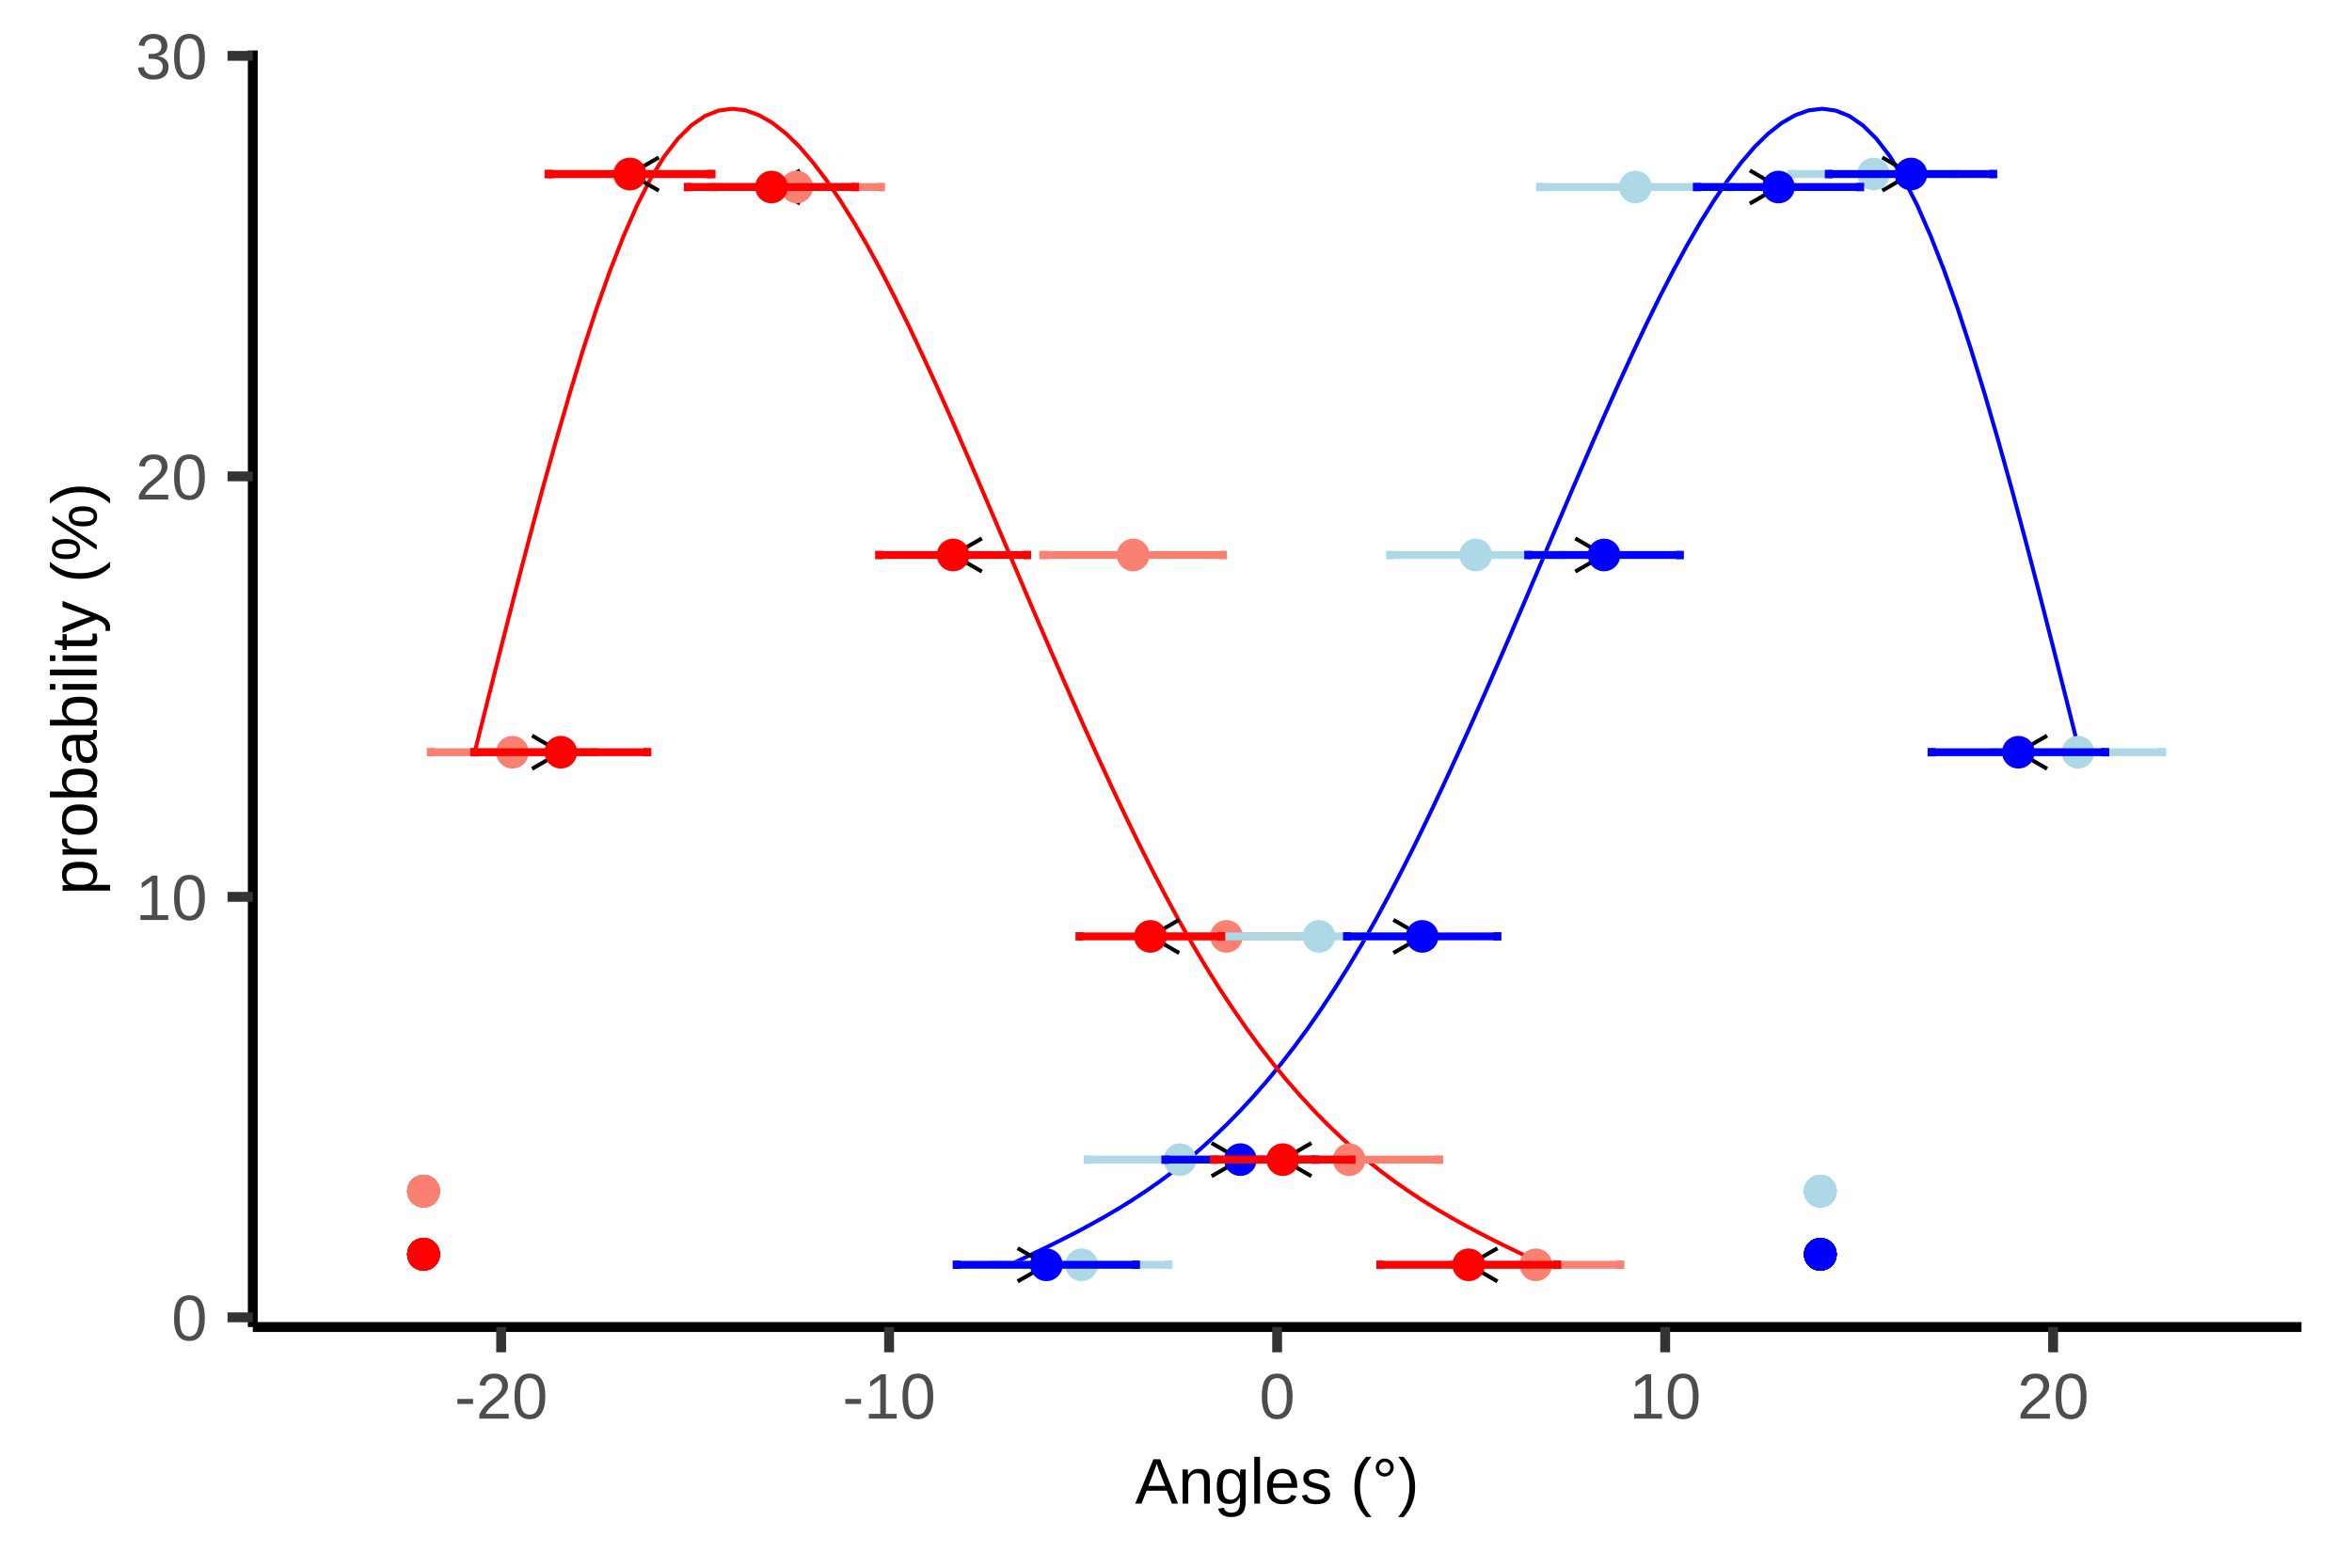
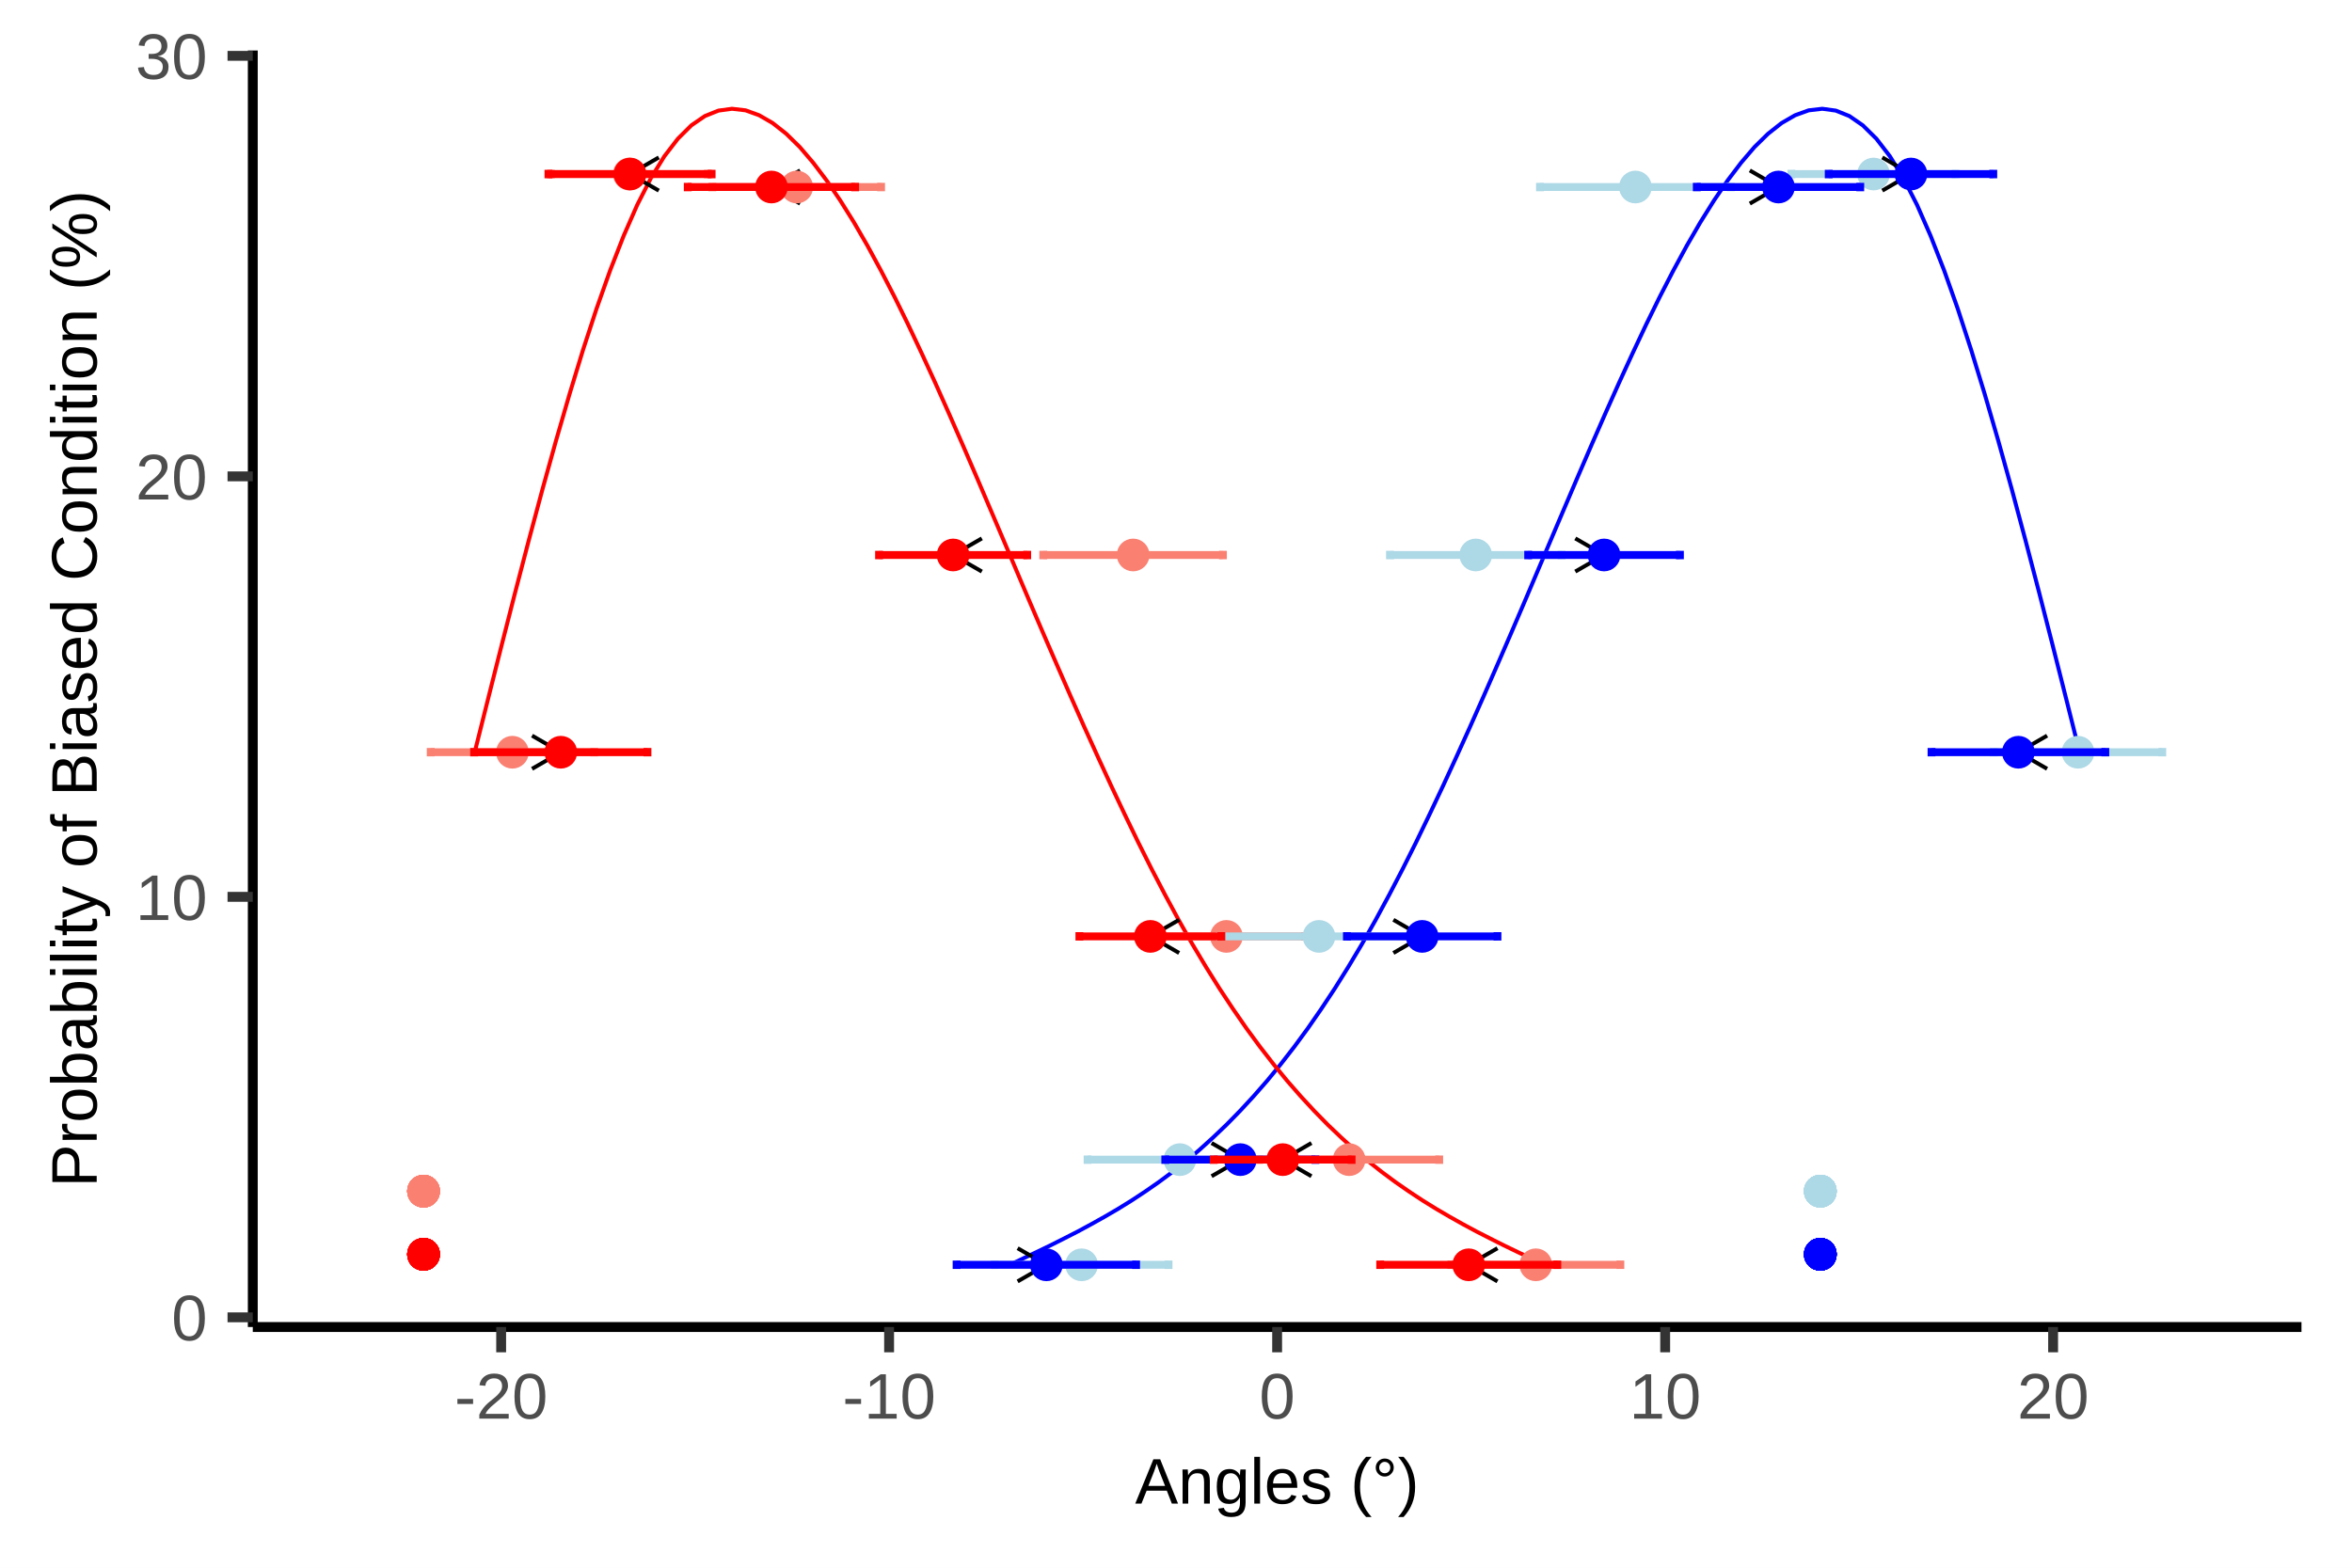
<svg xmlns="http://www.w3.org/2000/svg" class="svglite" width="255.12pt" height="170.08pt" viewBox="0 0 255.12 170.08">
  <defs>
    <style type="text/css">
    .svglite line, .svglite polyline, .svglite polygon, .svglite path, .svglite rect, .svglite circle {
      fill: none;
      stroke: #000000;
      stroke-linecap: round;
      stroke-linejoin: round;
      stroke-miterlimit: 10.00;
    }
    .svglite text {
      white-space: pre;
    }
  </style>
  </defs>
  <rect width="100%" height="100%" style="stroke: none; fill: #FFFFFF;" />
  <defs>
    <clipPath id="cpMC4wMHwyNTUuMTJ8MC4wMHwxNzAuMDg=">
      <rect x="0.00" y="0.00" width="255.12" height="170.08" />
    </clipPath>
  </defs>
  <g clip-path="url(#cpMC4wMHwyNTUuMTJ8MC4wMHwxNzAuMDg=)">
-     <rect x="0" y="0.00" width="255.12" height="170.08" style="stroke-width: 1.07; stroke: #FFFFFF; fill: #FFFFFF;" />
+     <rect x="0.00" y="0.00" width="255.12" height="170.08" style="stroke-width: 1.07; stroke: #FFFFFF; fill: #FFFFFF;" />
  </g>
  <defs>
    <clipPath id="cpMjcuNDJ8MjQ5LjY0fDUuNDh8MTQzLjk3">
      <rect x="27.42" y="5.48" width="222.22" height="138.49" />
    </clipPath>
  </defs>
  <g clip-path="url(#cpMjcuNDJ8MjQ5LjY0fDUuNDh8MTQzLjk3)">
    <polygon points="109.53,137.19 111.00,136.50 112.47,135.80 113.94,135.08 115.41,134.35 116.88,133.60 118.34,132.81 119.81,131.99 121.28,131.12 122.75,130.21 124.22,129.25 125.69,128.22 127.16,127.13 128.63,125.97 130.09,124.73 131.56,123.41 133.03,122.00 134.50,120.51 135.97,118.92 137.44,117.23 138.91,115.45 140.38,113.56 141.85,111.56 143.31,109.45 144.78,107.22 146.25,104.88 147.72,102.41 149.19,99.82 150.66,97.11 152.13,94.28 153.60,91.35 155.06,88.33 156.53,85.22 158.00,82.04 159.47,78.79 160.94,75.48 162.41,72.13 163.88,68.73 165.35,65.31 166.81,61.86 168.28,58.41 169.75,54.95 171.22,51.51 172.69,48.11 174.16,44.76 175.63,41.48 177.10,38.27 178.56,35.17 180.03,32.19 181.50,29.33 182.97,26.63 184.44,24.09 185.91,21.73 187.38,19.57 188.85,17.63 190.31,15.93 191.78,14.48 193.25,13.33 194.72,12.47 196.19,11.95 197.66,11.77 199.13,11.97 200.60,12.56 202.06,13.57 203.53,15.02 205.00,16.93 206.47,19.32 207.94,22.21 209.41,25.55 210.88,29.31 212.35,33.45 213.81,37.94 215.28,42.73 216.75,47.78 218.22,53.07 219.69,58.54 221.16,64.17 222.63,69.91 224.10,75.73 225.57,81.58 225.57,81.64 224.10,75.78 222.63,69.96 221.16,64.22 219.69,58.59 218.22,53.11 216.75,47.83 215.28,42.78 213.81,37.99 212.35,33.50 210.88,29.36 209.41,25.60 207.94,22.26 206.47,19.38 205.00,16.98 203.53,15.07 202.06,13.62 200.60,12.61 199.13,12.02 197.66,11.82 196.19,12.00 194.72,12.52 193.25,13.38 191.78,14.54 190.31,15.98 188.85,17.68 187.38,19.63 185.91,21.79 184.44,24.14 182.97,26.68 181.50,29.38 180.03,32.24 178.56,35.22 177.10,38.32 175.63,41.53 174.16,44.81 172.69,48.16 171.22,51.57 169.75,55.01 168.28,58.46 166.81,61.92 165.35,65.36 163.88,68.79 162.41,72.18 160.94,75.53 159.47,78.84 158.00,82.09 156.53,85.27 155.06,88.38 153.60,91.40 152.13,94.33 150.66,97.16 149.19,99.87 147.72,102.47 146.25,104.93 144.78,107.28 143.31,109.50 141.85,111.61 140.38,113.60 138.91,115.49 137.44,117.28 135.97,118.97 134.50,120.56 133.03,122.05 131.56,123.46 130.09,124.78 128.63,126.02 127.16,127.19 125.69,128.28 124.22,129.30 122.75,130.26 121.28,131.17 119.81,132.04 118.34,132.86 116.88,133.64 115.41,134.40 113.94,135.13 112.47,135.84 111.00,136.55 109.53,137.25 " style="stroke-width: 0.00; stroke: none; stroke-linecap: butt; fill: #999999; fill-opacity: 0.40;" />
    <polyline points="109.53,137.19 111.00,136.50 112.47,135.80 113.94,135.08 115.41,134.35 116.88,133.60 118.34,132.81 119.81,131.99 121.28,131.12 122.75,130.21 124.22,129.25 125.69,128.22 127.16,127.13 128.63,125.97 130.09,124.73 131.56,123.41 133.03,122.00 134.50,120.51 135.97,118.92 137.44,117.23 138.91,115.45 140.38,113.56 141.85,111.56 143.31,109.45 144.78,107.22 146.25,104.88 147.72,102.41 149.19,99.82 150.66,97.11 152.13,94.28 153.60,91.35 155.06,88.33 156.53,85.22 158.00,82.04 159.47,78.79 160.94,75.48 162.41,72.13 163.88,68.73 165.35,65.31 166.81,61.86 168.28,58.41 169.75,54.95 171.22,51.51 172.69,48.11 174.16,44.76 175.63,41.48 177.10,38.27 178.56,35.17 180.03,32.19 181.50,29.33 182.97,26.63 184.44,24.09 185.91,21.73 187.38,19.57 188.85,17.63 190.31,15.93 191.78,14.48 193.25,13.33 194.72,12.47 196.19,11.95 197.66,11.77 199.13,11.97 200.60,12.56 202.06,13.57 203.53,15.02 205.00,16.93 206.47,19.32 207.94,22.21 209.41,25.55 210.88,29.31 212.35,33.45 213.81,37.94 215.28,42.73 216.75,47.78 218.22,53.07 219.69,58.54 221.16,64.17 222.63,69.91 224.10,75.73 225.57,81.58 " style="stroke-width: 0.43; stroke: none; stroke-linecap: butt;" />
    <polyline points="225.57,81.64 224.10,75.78 222.63,69.96 221.16,64.22 219.69,58.59 218.22,53.11 216.75,47.83 215.28,42.78 213.81,37.99 212.35,33.50 210.88,29.36 209.41,25.60 207.94,22.26 206.47,19.38 205.00,16.98 203.53,15.07 202.06,13.62 200.60,12.61 199.13,12.02 197.66,11.82 196.19,12.00 194.72,12.52 193.25,13.38 191.78,14.54 190.31,15.98 188.85,17.68 187.38,19.63 185.91,21.79 184.44,24.14 182.97,26.68 181.50,29.38 180.03,32.24 178.56,35.22 177.10,38.32 175.63,41.53 174.16,44.81 172.69,48.16 171.22,51.57 169.75,55.01 168.28,58.46 166.81,61.92 165.35,65.36 163.88,68.79 162.41,72.18 160.94,75.53 159.47,78.84 158.00,82.09 156.53,85.27 155.06,88.38 153.60,91.40 152.13,94.33 150.66,97.16 149.19,99.87 147.72,102.47 146.25,104.93 144.78,107.28 143.31,109.50 141.85,111.61 140.38,113.60 138.91,115.49 137.44,117.28 135.97,118.97 134.50,120.56 133.03,122.05 131.56,123.46 130.09,124.78 128.63,126.02 127.16,127.19 125.69,128.28 124.22,129.30 122.75,130.26 121.28,131.17 119.81,132.04 118.34,132.86 116.88,133.64 115.41,134.40 113.94,135.13 112.47,135.84 111.00,136.55 109.53,137.25 " style="stroke-width: 0.43; stroke: none; stroke-linecap: butt;" />
    <polyline points="109.53,137.22 111.00,136.52 112.47,135.82 113.94,135.11 115.41,134.37 116.88,133.62 118.34,132.83 119.81,132.01 121.28,131.15 122.75,130.24 124.22,129.27 125.69,128.25 127.16,127.16 128.63,126.00 130.09,124.76 131.56,123.43 133.03,122.03 134.50,120.53 135.97,118.94 137.44,117.26 138.91,115.47 140.38,113.58 141.85,111.58 143.31,109.47 144.78,107.25 146.25,104.90 147.72,102.44 149.19,99.85 150.66,97.13 152.13,94.31 153.60,91.38 155.06,88.36 156.53,85.25 158.00,82.06 159.47,78.82 160.94,75.51 162.41,72.15 163.88,68.76 165.35,65.33 166.81,61.89 168.28,58.43 169.75,54.98 171.22,51.54 172.69,48.14 174.16,44.79 175.63,41.50 177.10,38.30 178.56,35.20 180.03,32.21 181.50,29.36 182.97,26.65 184.44,24.11 185.91,21.76 187.38,19.60 188.85,17.66 190.31,15.95 191.78,14.51 193.25,13.35 194.72,12.50 196.19,11.97 197.66,11.80 199.13,12.00 200.60,12.59 202.06,13.60 203.53,15.05 205.00,16.96 206.47,19.35 207.94,22.23 209.41,25.58 210.88,29.34 212.35,33.48 213.81,37.96 215.28,42.75 216.75,47.81 218.22,53.09 219.69,58.57 221.16,64.19 222.63,69.93 224.10,75.75 225.57,81.61 " style="stroke-width: 0.43; stroke: #0000FF; stroke-linecap: butt;" />
    <polygon points="51.49,81.58 52.96,75.73 54.43,69.91 55.90,64.17 57.37,58.54 58.84,53.07 60.31,47.78 61.78,42.73 63.24,37.94 64.71,33.45 66.18,29.31 67.65,25.55 69.12,22.21 70.59,19.32 72.06,16.93 73.53,15.02 74.99,13.57 76.46,12.56 77.93,11.97 79.40,11.77 80.87,11.95 82.34,12.47 83.81,13.33 85.28,14.48 86.75,15.93 88.21,17.63 89.68,19.57 91.15,21.73 92.62,24.09 94.09,26.63 95.56,29.33 97.03,32.19 98.50,35.17 99.96,38.27 101.43,41.48 102.90,44.76 104.37,48.11 105.84,51.51 107.31,54.95 108.78,58.41 110.25,61.86 111.71,65.31 113.18,68.73 114.65,72.13 116.12,75.48 117.59,78.79 119.06,82.04 120.53,85.22 122.00,88.33 123.46,91.35 124.93,94.28 126.40,97.11 127.87,99.82 129.34,102.41 130.81,104.88 132.28,107.22 133.75,109.45 135.21,111.56 136.68,113.56 138.15,115.45 139.62,117.23 141.09,118.92 142.56,120.51 144.03,122.00 145.50,123.41 146.96,124.73 148.43,125.97 149.90,127.13 151.37,128.22 152.84,129.25 154.31,130.21 155.78,131.12 157.25,131.99 158.71,132.81 160.18,133.60 161.65,134.35 163.12,135.08 164.59,135.80 166.06,136.50 167.53,137.19 167.53,137.25 166.06,136.55 164.59,135.84 163.12,135.13 161.65,134.40 160.18,133.64 158.71,132.86 157.25,132.04 155.78,131.17 154.31,130.26 152.84,129.30 151.37,128.28 149.90,127.19 148.43,126.02 146.96,124.78 145.50,123.46 144.03,122.05 142.56,120.56 141.09,118.97 139.62,117.28 138.15,115.49 136.68,113.60 135.21,111.61 133.75,109.50 132.28,107.28 130.81,104.93 129.34,102.47 127.87,99.87 126.40,97.16 124.93,94.33 123.46,91.40 122.00,88.38 120.53,85.27 119.06,82.09 117.59,78.84 116.12,75.53 114.65,72.18 113.18,68.79 111.71,65.36 110.25,61.92 108.78,58.46 107.31,55.01 105.84,51.57 104.37,48.16 102.90,44.81 101.43,41.53 99.96,38.32 98.50,35.22 97.03,32.24 95.56,29.38 94.09,26.68 92.62,24.14 91.15,21.79 89.68,19.63 88.21,17.68 86.75,15.98 85.28,14.54 83.81,13.38 82.34,12.52 80.87,12.00 79.40,11.82 77.93,12.02 76.46,12.61 74.99,13.62 73.53,15.07 72.06,16.98 70.59,19.38 69.12,22.26 67.65,25.60 66.18,29.36 64.71,33.50 63.24,37.99 61.78,42.78 60.31,47.83 58.84,53.11 57.37,58.59 55.90,64.22 54.43,69.96 52.96,75.78 51.49,81.64 " style="stroke-width: 0.00; stroke: none; stroke-linecap: butt; fill: #999999; fill-opacity: 0.40;" />
    <polyline points="51.49,81.58 52.96,75.73 54.43,69.91 55.90,64.17 57.37,58.54 58.84,53.07 60.31,47.78 61.78,42.73 63.24,37.94 64.71,33.45 66.18,29.31 67.65,25.55 69.12,22.21 70.59,19.32 72.06,16.93 73.53,15.02 74.99,13.57 76.46,12.56 77.93,11.97 79.40,11.77 80.87,11.95 82.34,12.47 83.81,13.33 85.28,14.48 86.75,15.93 88.21,17.63 89.68,19.57 91.15,21.73 92.62,24.09 94.09,26.63 95.56,29.33 97.03,32.19 98.50,35.17 99.96,38.27 101.43,41.48 102.90,44.76 104.37,48.11 105.84,51.51 107.31,54.95 108.78,58.41 110.25,61.86 111.71,65.31 113.18,68.73 114.65,72.13 116.12,75.48 117.59,78.79 119.06,82.04 120.53,85.22 122.00,88.33 123.46,91.35 124.93,94.28 126.40,97.11 127.87,99.82 129.34,102.41 130.81,104.88 132.28,107.22 133.75,109.45 135.21,111.56 136.68,113.56 138.15,115.45 139.62,117.23 141.09,118.92 142.56,120.51 144.03,122.00 145.50,123.41 146.96,124.73 148.43,125.97 149.90,127.13 151.37,128.22 152.84,129.25 154.31,130.21 155.78,131.12 157.25,131.99 158.71,132.81 160.18,133.60 161.65,134.35 163.12,135.08 164.59,135.80 166.06,136.50 167.53,137.19 " style="stroke-width: 0.43; stroke: none; stroke-linecap: butt;" />
    <polyline points="167.53,137.25 166.06,136.55 164.59,135.84 163.12,135.13 161.65,134.40 160.18,133.64 158.71,132.86 157.25,132.04 155.78,131.17 154.31,130.26 152.84,129.30 151.37,128.28 149.90,127.19 148.43,126.02 146.96,124.78 145.50,123.46 144.03,122.05 142.56,120.56 141.09,118.97 139.62,117.28 138.15,115.49 136.68,113.60 135.21,111.61 133.75,109.50 132.28,107.28 130.81,104.93 129.34,102.47 127.87,99.87 126.40,97.16 124.93,94.33 123.46,91.40 122.00,88.38 120.53,85.27 119.06,82.09 117.59,78.84 116.12,75.53 114.65,72.18 113.18,68.79 111.71,65.36 110.25,61.92 108.78,58.46 107.31,55.01 105.84,51.57 104.37,48.16 102.90,44.81 101.43,41.53 99.96,38.32 98.50,35.22 97.03,32.24 95.56,29.38 94.09,26.68 92.62,24.14 91.15,21.79 89.68,19.63 88.21,17.68 86.75,15.98 85.28,14.54 83.81,13.38 82.34,12.52 80.87,12.00 79.40,11.82 77.93,12.02 76.46,12.61 74.99,13.62 73.53,15.07 72.06,16.98 70.59,19.38 69.12,22.26 67.65,25.60 66.18,29.36 64.71,33.50 63.24,37.99 61.78,42.78 60.31,47.83 58.84,53.11 57.37,58.59 55.90,64.22 54.43,69.96 52.96,75.78 51.49,81.64 " style="stroke-width: 0.43; stroke: none; stroke-linecap: butt;" />
    <polyline points="51.49,81.61 52.96,75.75 54.43,69.93 55.90,64.19 57.37,58.57 58.84,53.09 60.31,47.81 61.78,42.75 63.24,37.96 64.71,33.48 66.18,29.34 67.65,25.58 69.12,22.23 70.59,19.35 72.06,16.96 73.53,15.05 74.99,13.60 76.46,12.59 77.93,12.00 79.40,11.80 80.87,11.97 82.34,12.50 83.81,13.35 85.28,14.51 86.75,15.95 88.21,17.66 89.68,19.60 91.15,21.76 92.62,24.11 94.09,26.65 95.56,29.36 97.03,32.21 98.50,35.20 99.96,38.30 101.43,41.50 102.90,44.79 104.37,48.14 105.84,51.54 107.31,54.98 108.78,58.43 110.25,61.89 111.71,65.33 113.18,68.76 114.65,72.15 116.12,75.51 117.59,78.82 119.06,82.06 120.53,85.25 122.00,88.36 123.46,91.38 124.93,94.31 126.40,97.13 127.87,99.85 129.34,102.44 130.81,104.90 132.28,107.25 133.75,109.47 135.21,111.58 136.68,113.58 138.15,115.47 139.62,117.26 141.09,118.94 142.56,120.53 144.03,122.03 145.50,123.43 146.96,124.76 148.43,126.00 149.90,127.16 151.37,128.25 152.84,129.27 154.31,130.24 155.78,131.15 157.25,132.01 158.71,132.83 160.18,133.62 161.65,134.37 163.12,135.11 164.59,135.82 166.06,136.52 167.53,137.22 " style="stroke-width: 0.43; stroke: #FF0000; stroke-linecap: butt;" />
    <line x1="167.53" y1="137.22" x2="159.31" y2="137.22" style="stroke-width: 0.43; stroke-linecap: butt;" />
    <polyline points="162.43,135.42 159.31,137.22 162.43,139.02 " style="stroke-width: 0.43; stroke-linecap: butt;" />
    <line x1="51.49" y1="81.61" x2="60.83" y2="81.61" style="stroke-width: 0.43; stroke-linecap: butt;" />
    <polyline points="57.71,83.41 60.83,81.61 57.71,79.81 " style="stroke-width: 0.43; stroke-linecap: butt;" />
    <line x1="109.53" y1="60.21" x2="103.38" y2="60.21" style="stroke-width: 0.43; stroke-linecap: butt;" />
    <polyline points="106.50,58.41 103.38,60.21 106.50,62.01 " style="stroke-width: 0.43; stroke-linecap: butt;" />
    <line x1="90.17" y1="20.29" x2="83.68" y2="20.29" style="stroke-width: 0.43; stroke-linecap: butt;" />
    <polyline points="86.79,18.49 83.68,20.29 86.79,22.09 " style="stroke-width: 0.43; stroke-linecap: butt;" />
    <line x1="70.85" y1="18.88" x2="68.34" y2="18.88" style="stroke-width: 0.43; stroke-linecap: butt;" />
    <polyline points="71.46,17.08 68.34,18.88 71.46,20.68 " style="stroke-width: 0.43; stroke-linecap: butt;" />
    <line x1="148.21" y1="125.81" x2="139.14" y2="125.81" style="stroke-width: 0.43; stroke-linecap: butt;" />
    <polyline points="142.25,124.01 139.14,125.81 142.25,127.61 " style="stroke-width: 0.43; stroke-linecap: butt;" />
    <line x1="128.85" y1="101.59" x2="124.78" y2="101.59" style="stroke-width: 0.43; stroke-linecap: butt;" />
    <polyline points="127.90,99.79 124.78,101.59 127.90,103.39 " style="stroke-width: 0.43; stroke-linecap: butt;" />
    <line x1="109.53" y1="137.22" x2="113.50" y2="137.22" style="stroke-width: 0.43; stroke-linecap: butt;" />
    <polyline points="110.38,139.02 113.50,137.22 110.38,135.42 " style="stroke-width: 0.43; stroke-linecap: butt;" />
    <line x1="225.57" y1="81.61" x2="218.93" y2="81.61" style="stroke-width: 0.43; stroke-linecap: butt;" />
    <polyline points="222.05,79.81 218.93,81.61 222.05,83.41 " style="stroke-width: 0.43; stroke-linecap: butt;" />
    <line x1="167.53" y1="60.21" x2="173.99" y2="60.21" style="stroke-width: 0.43; stroke-linecap: butt;" />
    <polyline points="170.87,62.01 173.99,60.21 170.87,58.41 " style="stroke-width: 0.43; stroke-linecap: butt;" />
    <line x1="186.89" y1="20.29" x2="192.91" y2="20.29" style="stroke-width: 0.43; stroke-linecap: butt;" />
    <polyline points="189.80,22.09 192.91,20.29 189.80,18.49 " style="stroke-width: 0.43; stroke-linecap: butt;" />
    <line x1="206.21" y1="18.88" x2="207.28" y2="18.88" style="stroke-width: 0.43; stroke-linecap: butt;" />
    <polyline points="204.17,20.68 207.28,18.88 204.17,17.08 " style="stroke-width: 0.43; stroke-linecap: butt;" />
    <line x1="128.85" y1="125.81" x2="134.54" y2="125.81" style="stroke-width: 0.43; stroke-linecap: butt;" />
    <polyline points="131.42,127.61 134.54,125.81 131.42,124.01 " style="stroke-width: 0.43; stroke-linecap: butt;" />
    <line x1="148.21" y1="101.59" x2="154.26" y2="101.59" style="stroke-width: 0.43; stroke-linecap: butt;" />
    <polyline points="151.14,103.39 154.26,101.59 151.14,99.79 " style="stroke-width: 0.43; stroke-linecap: butt;" />
    <circle cx="55.58" cy="81.61" r="1.42" style="stroke-width: 0.71; stroke: #FA8072; fill: #FA8072;" />
    <circle cx="68.26" cy="18.88" r="1.42" style="stroke-width: 0.71; stroke: #FA8072; fill: #FA8072;" />
    <circle cx="86.42" cy="20.29" r="1.42" style="stroke-width: 0.71; stroke: #FA8072; fill: #FA8072;" />
    <circle cx="122.91" cy="60.21" r="1.42" style="stroke-width: 0.71; stroke: #FA8072; fill: #FA8072;" />
    <circle cx="133.03" cy="101.59" r="1.42" style="stroke-width: 0.71; stroke: #FA8072; fill: #FA8072;" />
    <circle cx="146.34" cy="125.81" r="1.42" style="stroke-width: 0.71; stroke: #FA8072; fill: #FA8072;" />
    <circle cx="166.59" cy="137.22" r="1.42" style="stroke-width: 0.71; stroke: #FA8072; fill: #FA8072;" />
    <polyline points="64.45,82.06 64.45,81.15 " style="stroke-width: 0.85; stroke: #FA8072; stroke-linecap: butt;" />
    <polyline points="64.45,81.61 46.72,81.61 " style="stroke-width: 0.85; stroke: #FA8072; stroke-linecap: butt;" />
    <polyline points="46.72,82.06 46.72,81.15 " style="stroke-width: 0.85; stroke: #FA8072; stroke-linecap: butt;" />
    <polyline points="76.78,19.34 76.78,18.42 " style="stroke-width: 0.85; stroke: #FA8072; stroke-linecap: butt;" />
    <polyline points="76.78,18.88 59.75,18.88 " style="stroke-width: 0.85; stroke: #FA8072; stroke-linecap: butt;" />
    <polyline points="59.75,19.34 59.75,18.42 " style="stroke-width: 0.85; stroke: #FA8072; stroke-linecap: butt;" />
    <polyline points="95.57,20.75 95.57,19.84 " style="stroke-width: 0.85; stroke: #FA8072; stroke-linecap: butt;" />
    <polyline points="95.57,20.29 77.27,20.29 " style="stroke-width: 0.85; stroke: #FA8072; stroke-linecap: butt;" />
    <polyline points="77.27,20.75 77.27,19.84 " style="stroke-width: 0.85; stroke: #FA8072; stroke-linecap: butt;" />
    <polyline points="132.65,60.67 132.65,59.76 " style="stroke-width: 0.85; stroke: #FA8072; stroke-linecap: butt;" />
    <polyline points="132.65,60.21 113.16,60.21 " style="stroke-width: 0.85; stroke: #FA8072; stroke-linecap: butt;" />
    <polyline points="113.16,60.67 113.16,59.76 " style="stroke-width: 0.85; stroke: #FA8072; stroke-linecap: butt;" />
    <polyline points="141.56,102.04 141.56,101.13 " style="stroke-width: 0.85; stroke: #FA8072; stroke-linecap: butt;" />
    <polyline points="141.56,101.59 124.51,101.59 " style="stroke-width: 0.85; stroke: #FA8072; stroke-linecap: butt;" />
    <polyline points="124.51,102.04 124.51,101.13 " style="stroke-width: 0.85; stroke: #FA8072; stroke-linecap: butt;" />
    <polyline points="156.11,126.27 156.11,125.36 " style="stroke-width: 0.85; stroke: #FA8072; stroke-linecap: butt;" />
    <polyline points="156.11,125.81 136.57,125.81 " style="stroke-width: 0.85; stroke: #FA8072; stroke-linecap: butt;" />
    <polyline points="136.57,126.27 136.57,125.36 " style="stroke-width: 0.85; stroke: #FA8072; stroke-linecap: butt;" />
    <polyline points="175.76,137.67 175.76,136.76 " style="stroke-width: 0.85; stroke: #FA8072; stroke-linecap: butt;" />
    <polyline points="175.76,137.22 157.43,137.22 " style="stroke-width: 0.85; stroke: #FA8072; stroke-linecap: butt;" />
    <polyline points="157.43,137.67 157.43,136.76 " style="stroke-width: 0.85; stroke: #FA8072; stroke-linecap: butt;" />
    <circle cx="117.32" cy="137.22" r="1.42" style="stroke-width: 0.71; stroke: #ADD8E6; fill: #ADD8E6;" />
    <circle cx="127.98" cy="125.81" r="1.42" style="stroke-width: 0.71; stroke: #ADD8E6; fill: #ADD8E6;" />
    <circle cx="143.07" cy="101.59" r="1.42" style="stroke-width: 0.71; stroke: #ADD8E6; fill: #ADD8E6;" />
    <circle cx="160.07" cy="60.21" r="1.42" style="stroke-width: 0.71; stroke: #ADD8E6; fill: #ADD8E6;" />
    <circle cx="177.39" cy="20.29" r="1.42" style="stroke-width: 0.71; stroke: #ADD8E6; fill: #ADD8E6;" />
    <circle cx="203.22" cy="18.88" r="1.42" style="stroke-width: 0.71; stroke: #ADD8E6; fill: #ADD8E6;" />
    <circle cx="225.40" cy="81.61" r="1.42" style="stroke-width: 0.71; stroke: #ADD8E6; fill: #ADD8E6;" />
    <polyline points="126.75,137.67 126.75,136.76 " style="stroke-width: 0.85; stroke: #ADD8E6; stroke-linecap: butt;" />
    <polyline points="126.75,137.22 107.90,137.22 " style="stroke-width: 0.85; stroke: #ADD8E6; stroke-linecap: butt;" />
    <polyline points="107.90,137.67 107.90,136.76 " style="stroke-width: 0.85; stroke: #ADD8E6; stroke-linecap: butt;" />
    <polyline points="138.00,126.27 138.00,125.36 " style="stroke-width: 0.85; stroke: #ADD8E6; stroke-linecap: butt;" />
    <polyline points="138.00,125.81 117.97,125.81 " style="stroke-width: 0.85; stroke: #ADD8E6; stroke-linecap: butt;" />
    <polyline points="117.97,126.27 117.97,125.36 " style="stroke-width: 0.85; stroke: #ADD8E6; stroke-linecap: butt;" />
    <polyline points="153.86,102.04 153.86,101.13 " style="stroke-width: 0.85; stroke: #ADD8E6; stroke-linecap: butt;" />
    <polyline points="153.86,101.59 132.28,101.59 " style="stroke-width: 0.85; stroke: #ADD8E6; stroke-linecap: butt;" />
    <polyline points="132.28,102.04 132.28,101.13 " style="stroke-width: 0.85; stroke: #ADD8E6; stroke-linecap: butt;" />
    <polyline points="169.38,60.67 169.38,59.76 " style="stroke-width: 0.85; stroke: #ADD8E6; stroke-linecap: butt;" />
    <polyline points="169.38,60.21 150.77,60.21 " style="stroke-width: 0.85; stroke: #ADD8E6; stroke-linecap: butt;" />
    <polyline points="150.77,60.67 150.77,59.76 " style="stroke-width: 0.85; stroke: #ADD8E6; stroke-linecap: butt;" />
    <polyline points="187.74,20.75 187.74,19.84 " style="stroke-width: 0.85; stroke: #ADD8E6; stroke-linecap: butt;" />
    <polyline points="187.74,20.29 167.04,20.29 " style="stroke-width: 0.85; stroke: #ADD8E6; stroke-linecap: butt;" />
    <polyline points="167.04,20.75 167.04,19.84 " style="stroke-width: 0.85; stroke: #ADD8E6; stroke-linecap: butt;" />
    <polyline points="212.12,19.34 212.12,18.42 " style="stroke-width: 0.85; stroke: #ADD8E6; stroke-linecap: butt;" />
    <polyline points="212.12,18.88 194.31,18.88 " style="stroke-width: 0.85; stroke: #ADD8E6; stroke-linecap: butt;" />
    <polyline points="194.31,19.34 194.31,18.42 " style="stroke-width: 0.85; stroke: #ADD8E6; stroke-linecap: butt;" />
    <polyline points="234.54,82.06 234.54,81.15 " style="stroke-width: 0.85; stroke: #ADD8E6; stroke-linecap: butt;" />
    <polyline points="234.54,81.61 216.26,81.61 " style="stroke-width: 0.85; stroke: #ADD8E6; stroke-linecap: butt;" />
    <polyline points="216.26,82.06 216.26,81.15 " style="stroke-width: 0.85; stroke: #ADD8E6; stroke-linecap: butt;" />
    <circle cx="113.50" cy="137.22" r="1.42" style="stroke-width: 0.71; stroke: #0000FF; fill: #0000FF;" />
    <circle cx="134.54" cy="125.81" r="1.42" style="stroke-width: 0.71; stroke: #0000FF; fill: #0000FF;" />
    <circle cx="154.26" cy="101.59" r="1.42" style="stroke-width: 0.71; stroke: #0000FF; fill: #0000FF;" />
    <circle cx="173.99" cy="60.21" r="1.42" style="stroke-width: 0.71; stroke: #0000FF; fill: #0000FF;" />
    <circle cx="192.91" cy="20.29" r="1.42" style="stroke-width: 0.71; stroke: #0000FF; fill: #0000FF;" />
    <circle cx="207.28" cy="18.88" r="1.42" style="stroke-width: 0.71; stroke: #0000FF; fill: #0000FF;" />
    <circle cx="218.93" cy="81.61" r="1.42" style="stroke-width: 0.71; stroke: #0000FF; fill: #0000FF;" />
    <polyline points="123.23,137.67 123.23,136.76 " style="stroke-width: 0.85; stroke: #0000FF; stroke-linecap: butt;" />
    <polyline points="123.23,137.22 103.76,137.22 " style="stroke-width: 0.85; stroke: #0000FF; stroke-linecap: butt;" />
    <polyline points="103.76,137.67 103.76,136.76 " style="stroke-width: 0.85; stroke: #0000FF; stroke-linecap: butt;" />
    <polyline points="142.68,126.27 142.68,125.36 " style="stroke-width: 0.85; stroke: #0000FF; stroke-linecap: butt;" />
    <polyline points="142.68,125.81 126.40,125.81 " style="stroke-width: 0.85; stroke: #0000FF; stroke-linecap: butt;" />
    <polyline points="126.40,126.27 126.40,125.36 " style="stroke-width: 0.85; stroke: #0000FF; stroke-linecap: butt;" />
    <polyline points="162.43,102.04 162.43,101.13 " style="stroke-width: 0.85; stroke: #0000FF; stroke-linecap: butt;" />
    <polyline points="162.43,101.59 146.10,101.59 " style="stroke-width: 0.85; stroke: #0000FF; stroke-linecap: butt;" />
    <polyline points="146.10,102.04 146.10,101.13 " style="stroke-width: 0.85; stroke: #0000FF; stroke-linecap: butt;" />
    <polyline points="182.22,60.67 182.22,59.76 " style="stroke-width: 0.85; stroke: #0000FF; stroke-linecap: butt;" />
    <polyline points="182.22,60.21 165.76,60.21 " style="stroke-width: 0.85; stroke: #0000FF; stroke-linecap: butt;" />
    <polyline points="165.76,60.67 165.76,59.76 " style="stroke-width: 0.85; stroke: #0000FF; stroke-linecap: butt;" />
    <polyline points="201.78,20.75 201.78,19.84 " style="stroke-width: 0.85; stroke: #0000FF; stroke-linecap: butt;" />
    <polyline points="201.78,20.29 184.05,20.29 " style="stroke-width: 0.85; stroke: #0000FF; stroke-linecap: butt;" />
    <polyline points="184.05,20.75 184.05,19.84 " style="stroke-width: 0.85; stroke: #0000FF; stroke-linecap: butt;" />
    <polyline points="216.21,19.34 216.21,18.42 " style="stroke-width: 0.85; stroke: #0000FF; stroke-linecap: butt;" />
    <polyline points="216.21,18.88 198.36,18.88 " style="stroke-width: 0.85; stroke: #0000FF; stroke-linecap: butt;" />
    <polyline points="198.36,19.34 198.36,18.42 " style="stroke-width: 0.85; stroke: #0000FF; stroke-linecap: butt;" />
    <polyline points="228.36,82.06 228.36,81.15 " style="stroke-width: 0.85; stroke: #0000FF; stroke-linecap: butt;" />
    <polyline points="228.36,81.61 209.51,81.61 " style="stroke-width: 0.85; stroke: #0000FF; stroke-linecap: butt;" />
    <polyline points="209.51,82.06 209.51,81.15 " style="stroke-width: 0.85; stroke: #0000FF; stroke-linecap: butt;" />
    <circle cx="60.83" cy="81.61" r="1.42" style="stroke-width: 0.71; stroke: #FF0000; fill: #FF0000;" />
    <circle cx="68.34" cy="18.88" r="1.42" style="stroke-width: 0.71; stroke: #FF0000; fill: #FF0000;" />
    <circle cx="83.68" cy="20.29" r="1.42" style="stroke-width: 0.71; stroke: #FF0000; fill: #FF0000;" />
    <circle cx="103.38" cy="60.21" r="1.42" style="stroke-width: 0.71; stroke: #FF0000; fill: #FF0000;" />
    <circle cx="124.78" cy="101.59" r="1.42" style="stroke-width: 0.71; stroke: #FF0000; fill: #FF0000;" />
    <circle cx="139.14" cy="125.81" r="1.42" style="stroke-width: 0.71; stroke: #FF0000; fill: #FF0000;" />
    <circle cx="159.31" cy="137.22" r="1.42" style="stroke-width: 0.71; stroke: #FF0000; fill: #FF0000;" />
    <polyline points="70.23,82.06 70.23,81.15 " style="stroke-width: 0.85; stroke: #FF0000; stroke-linecap: butt;" />
    <polyline points="70.23,81.61 51.43,81.61 " style="stroke-width: 0.85; stroke: #FF0000; stroke-linecap: butt;" />
    <polyline points="51.43,82.06 51.43,81.15 " style="stroke-width: 0.85; stroke: #FF0000; stroke-linecap: butt;" />
    <polyline points="77.19,19.34 77.19,18.42 " style="stroke-width: 0.85; stroke: #FF0000; stroke-linecap: butt;" />
    <polyline points="77.19,18.88 59.49,18.88 " style="stroke-width: 0.85; stroke: #FF0000; stroke-linecap: butt;" />
    <polyline points="59.49,19.34 59.49,18.42 " style="stroke-width: 0.85; stroke: #FF0000; stroke-linecap: butt;" />
    <polyline points="92.75,20.75 92.75,19.84 " style="stroke-width: 0.85; stroke: #FF0000; stroke-linecap: butt;" />
    <polyline points="92.75,20.29 74.60,20.29 " style="stroke-width: 0.85; stroke: #FF0000; stroke-linecap: butt;" />
    <polyline points="74.60,20.75 74.60,19.84 " style="stroke-width: 0.85; stroke: #FF0000; stroke-linecap: butt;" />
    <polyline points="111.42,60.67 111.42,59.76 " style="stroke-width: 0.85; stroke: #FF0000; stroke-linecap: butt;" />
    <polyline points="111.42,60.21 95.35,60.21 " style="stroke-width: 0.85; stroke: #FF0000; stroke-linecap: butt;" />
    <polyline points="95.35,60.67 95.35,59.76 " style="stroke-width: 0.85; stroke: #FF0000; stroke-linecap: butt;" />
    <polyline points="132.48,102.04 132.48,101.13 " style="stroke-width: 0.85; stroke: #FF0000; stroke-linecap: butt;" />
    <polyline points="132.48,101.59 117.08,101.59 " style="stroke-width: 0.85; stroke: #FF0000; stroke-linecap: butt;" />
    <polyline points="117.08,102.04 117.08,101.13 " style="stroke-width: 0.85; stroke: #FF0000; stroke-linecap: butt;" />
    <polyline points="146.61,126.27 146.61,125.36 " style="stroke-width: 0.85; stroke: #FF0000; stroke-linecap: butt;" />
    <polyline points="146.61,125.81 131.66,125.81 " style="stroke-width: 0.85; stroke: #FF0000; stroke-linecap: butt;" />
    <polyline points="131.66,126.27 131.66,125.36 " style="stroke-width: 0.85; stroke: #FF0000; stroke-linecap: butt;" />
    <polyline points="168.92,137.67 168.92,136.76 " style="stroke-width: 0.85; stroke: #FF0000; stroke-linecap: butt;" />
    <polyline points="168.92,137.22 149.71,137.22 " style="stroke-width: 0.85; stroke: #FF0000; stroke-linecap: butt;" />
    <polyline points="149.71,137.67 149.71,136.76 " style="stroke-width: 0.85; stroke: #FF0000; stroke-linecap: butt;" />
    <circle cx="45.94" cy="129.23" r="1.42" style="stroke-width: 0.71; stroke: #FA8072; fill: #FA8072;" />
    <circle cx="45.94" cy="129.23" r="1.42" style="stroke-width: 0.71; stroke: #FA8072; fill: #FA8072;" />
    <circle cx="45.94" cy="129.23" r="1.42" style="stroke-width: 0.71; stroke: #FA8072; fill: #FA8072;" />
    <circle cx="45.94" cy="129.23" r="1.42" style="stroke-width: 0.71; stroke: #FA8072; fill: #FA8072;" />
    <circle cx="45.94" cy="129.23" r="1.42" style="stroke-width: 0.71; stroke: #FA8072; fill: #FA8072;" />
    <circle cx="45.94" cy="129.23" r="1.42" style="stroke-width: 0.71; stroke: #FA8072; fill: #FA8072;" />
    <circle cx="45.94" cy="129.23" r="1.42" style="stroke-width: 0.71; stroke: #FA8072; fill: #FA8072;" />
    <circle cx="45.94" cy="129.23" r="1.42" style="stroke-width: 0.71; stroke: #FA8072; fill: #FA8072;" />
    <circle cx="45.94" cy="129.23" r="1.42" style="stroke-width: 0.71; stroke: #FA8072; fill: #FA8072;" />
    <circle cx="45.94" cy="129.23" r="1.42" style="stroke-width: 0.71; stroke: #FA8072; fill: #FA8072;" />
    <circle cx="45.94" cy="136.08" r="1.42" style="stroke-width: 0.71; stroke: #FF0000; fill: #FF0000;" />
    <circle cx="45.94" cy="136.08" r="1.42" style="stroke-width: 0.71; stroke: #FF0000; fill: #FF0000;" />
    <circle cx="45.94" cy="136.08" r="1.42" style="stroke-width: 0.71; stroke: #FF0000; fill: #FF0000;" />
    <circle cx="45.94" cy="136.08" r="1.42" style="stroke-width: 0.71; stroke: #FF0000; fill: #FF0000;" />
    <circle cx="45.94" cy="136.08" r="1.42" style="stroke-width: 0.71; stroke: #FF0000; fill: #FF0000;" />
    <circle cx="45.94" cy="136.08" r="1.42" style="stroke-width: 0.71; stroke: #FF0000; fill: #FF0000;" />
    <circle cx="45.94" cy="136.08" r="1.42" style="stroke-width: 0.71; stroke: #FF0000; fill: #FF0000;" />
    <circle cx="45.94" cy="136.08" r="1.42" style="stroke-width: 0.71; stroke: #FF0000; fill: #FF0000;" />
    <circle cx="45.94" cy="136.08" r="1.42" style="stroke-width: 0.71; stroke: #FF0000; fill: #FF0000;" />
    <circle cx="45.94" cy="136.08" r="1.42" style="stroke-width: 0.71; stroke: #FF0000; fill: #FF0000;" />
    <circle cx="197.45" cy="129.23" r="1.42" style="stroke-width: 0.71; stroke: #ADD8E6; fill: #ADD8E6;" />
    <circle cx="197.45" cy="129.23" r="1.42" style="stroke-width: 0.71; stroke: #ADD8E6; fill: #ADD8E6;" />
    <circle cx="197.45" cy="129.23" r="1.42" style="stroke-width: 0.71; stroke: #ADD8E6; fill: #ADD8E6;" />
    <circle cx="197.45" cy="129.23" r="1.42" style="stroke-width: 0.71; stroke: #ADD8E6; fill: #ADD8E6;" />
    <circle cx="197.45" cy="129.23" r="1.42" style="stroke-width: 0.71; stroke: #ADD8E6; fill: #ADD8E6;" />
    <circle cx="197.45" cy="129.23" r="1.42" style="stroke-width: 0.71; stroke: #ADD8E6; fill: #ADD8E6;" />
    <circle cx="197.45" cy="129.23" r="1.42" style="stroke-width: 0.71; stroke: #ADD8E6; fill: #ADD8E6;" />
    <circle cx="197.45" cy="129.23" r="1.42" style="stroke-width: 0.71; stroke: #ADD8E6; fill: #ADD8E6;" />
    <circle cx="197.45" cy="129.23" r="1.42" style="stroke-width: 0.71; stroke: #ADD8E6; fill: #ADD8E6;" />
    <circle cx="197.45" cy="129.23" r="1.42" style="stroke-width: 0.71; stroke: #ADD8E6; fill: #ADD8E6;" />
    <circle cx="197.45" cy="136.08" r="1.42" style="stroke-width: 0.71; stroke: #0000FF; fill: #0000FF;" />
    <circle cx="197.45" cy="136.08" r="1.42" style="stroke-width: 0.71; stroke: #0000FF; fill: #0000FF;" />
    <circle cx="197.45" cy="136.08" r="1.42" style="stroke-width: 0.71; stroke: #0000FF; fill: #0000FF;" />
    <circle cx="197.45" cy="136.08" r="1.42" style="stroke-width: 0.71; stroke: #0000FF; fill: #0000FF;" />
    <circle cx="197.45" cy="136.08" r="1.42" style="stroke-width: 0.71; stroke: #0000FF; fill: #0000FF;" />
    <circle cx="197.45" cy="136.08" r="1.42" style="stroke-width: 0.71; stroke: #0000FF; fill: #0000FF;" />
    <circle cx="197.45" cy="136.08" r="1.42" style="stroke-width: 0.71; stroke: #0000FF; fill: #0000FF;" />
    <circle cx="197.45" cy="136.08" r="1.42" style="stroke-width: 0.71; stroke: #0000FF; fill: #0000FF;" />
    <circle cx="197.45" cy="136.08" r="1.42" style="stroke-width: 0.71; stroke: #0000FF; fill: #0000FF;" />
    <circle cx="197.45" cy="136.08" r="1.42" style="stroke-width: 0.71; stroke: #0000FF; fill: #0000FF;" />
  </g>
  <g clip-path="url(#cpMC4wMHwyNTUuMTJ8MC4wMHwxNzAuMDg=)">
    <polyline points="27.42,143.97 27.42,5.48 " style="stroke-width: 1.07; stroke-linecap: butt;" />
    <text x="22.49" y="145.42" text-anchor="end" style="font-size: 7.00px;fill: #4D4D4D; font-family: &quot;Arial&quot;;" textLength="3.90px" lengthAdjust="spacingAndGlyphs">0</text>
    <text x="22.49" y="99.81" text-anchor="end" style="font-size: 7.00px;fill: #4D4D4D; font-family: &quot;Arial&quot;;" textLength="7.79px" lengthAdjust="spacingAndGlyphs">10</text>
    <text x="22.49" y="54.19" text-anchor="end" style="font-size: 7.00px;fill: #4D4D4D; font-family: &quot;Arial&quot;;" textLength="7.79px" lengthAdjust="spacingAndGlyphs">20</text>
    <text x="22.49" y="8.57" text-anchor="end" style="font-size: 7.00px;fill: #4D4D4D; font-family: &quot;Arial&quot;;" textLength="7.79px" lengthAdjust="spacingAndGlyphs">30</text>
    <polyline points="24.68,142.92 27.42,142.92 " style="stroke-width: 1.07; stroke: #333333; stroke-linecap: butt;" />
    <polyline points="24.68,97.30 27.42,97.30 " style="stroke-width: 1.07; stroke: #333333; stroke-linecap: butt;" />
    <polyline points="24.68,51.68 27.42,51.68 " style="stroke-width: 1.07; stroke: #333333; stroke-linecap: butt;" />
    <polyline points="24.68,6.06 27.42,6.06 " style="stroke-width: 1.07; stroke: #333333; stroke-linecap: butt;" />
    <polyline points="27.42,143.97 249.64,143.97 " style="stroke-width: 1.07; stroke-linecap: butt;" />
    <polyline points="54.36,146.71 54.36,143.97 " style="stroke-width: 1.07; stroke: #333333; stroke-linecap: butt;" />
    <polyline points="96.44,146.71 96.44,143.97 " style="stroke-width: 1.07; stroke: #333333; stroke-linecap: butt;" />
    <polyline points="138.53,146.71 138.53,143.97 " style="stroke-width: 1.07; stroke: #333333; stroke-linecap: butt;" />
    <polyline points="180.62,146.71 180.62,143.97 " style="stroke-width: 1.07; stroke: #333333; stroke-linecap: butt;" />
    <polyline points="222.70,146.71 222.70,143.97 " style="stroke-width: 1.07; stroke: #333333; stroke-linecap: butt;" />
    <text x="54.36" y="153.91" text-anchor="middle" style="font-size: 7.00px;fill: #4D4D4D; font-family: &quot;Arial&quot;;" textLength="10.12px" lengthAdjust="spacingAndGlyphs">-20</text>
    <text x="96.44" y="153.91" text-anchor="middle" style="font-size: 7.00px;fill: #4D4D4D; font-family: &quot;Arial&quot;;" textLength="10.12px" lengthAdjust="spacingAndGlyphs">-10</text>
    <text x="138.53" y="153.91" text-anchor="middle" style="font-size: 7.00px;fill: #4D4D4D; font-family: &quot;Arial&quot;;" textLength="3.90px" lengthAdjust="spacingAndGlyphs">0</text>
    <text x="180.62" y="153.91" text-anchor="middle" style="font-size: 7.00px;fill: #4D4D4D; font-family: &quot;Arial&quot;;" textLength="7.79px" lengthAdjust="spacingAndGlyphs">10</text>
    <text x="222.70" y="153.91" text-anchor="middle" style="font-size: 7.00px;fill: #4D4D4D; font-family: &quot;Arial&quot;;" textLength="7.79px" lengthAdjust="spacingAndGlyphs">20</text>
    <text x="138.53" y="163.13" text-anchor="middle" style="font-size: 7.00px; font-family: &quot;Arial&quot;;" textLength="30.82px" lengthAdjust="spacingAndGlyphs">Angles (°)</text>
-     <text transform="translate(10.49,74.72) rotate(-90)" text-anchor="middle" style="font-size: 7.00px; font-family: &quot;Arial&quot;;" textLength="44.75px" lengthAdjust="spacingAndGlyphs">probability (%)</text>
+     <text transform="translate(10.49,74.72) rotate(-90)" text-anchor="middle" style="font-size: 7.00px; font-family: &quot;Arial&quot;;" textLength="108.18px" lengthAdjust="spacingAndGlyphs">Probability of Biased Condition (%)</text>
  </g>
</svg>
